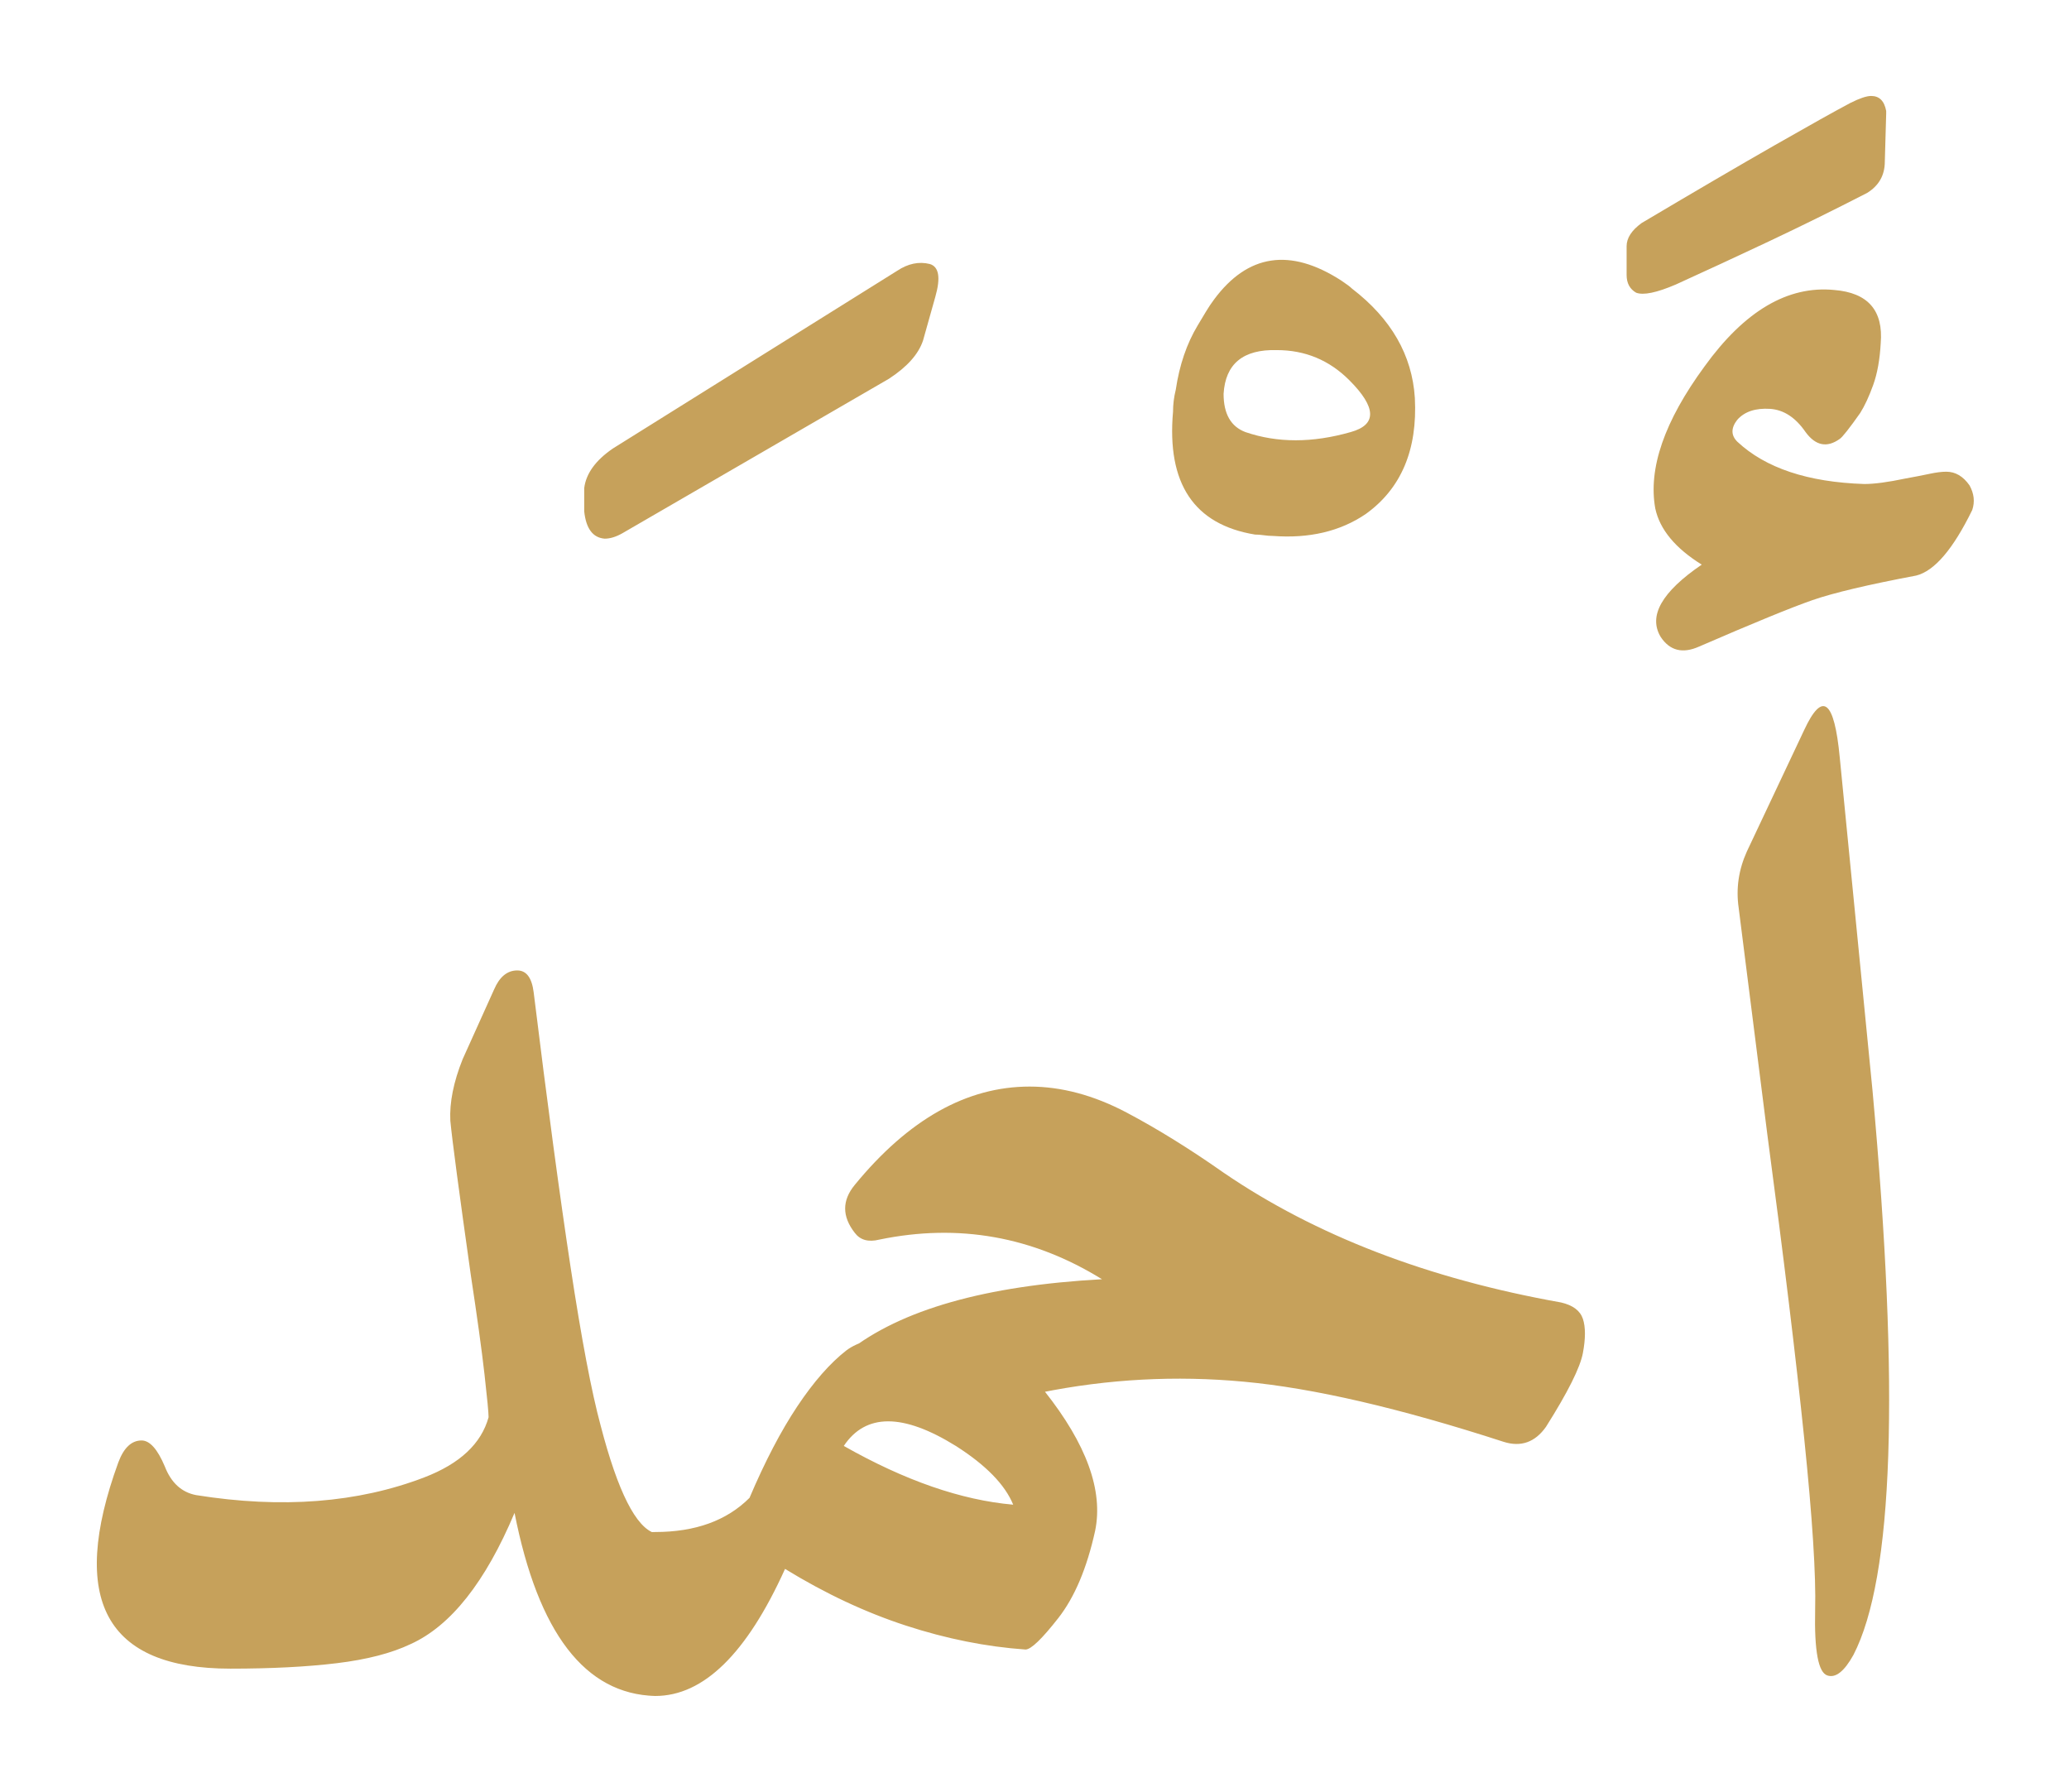
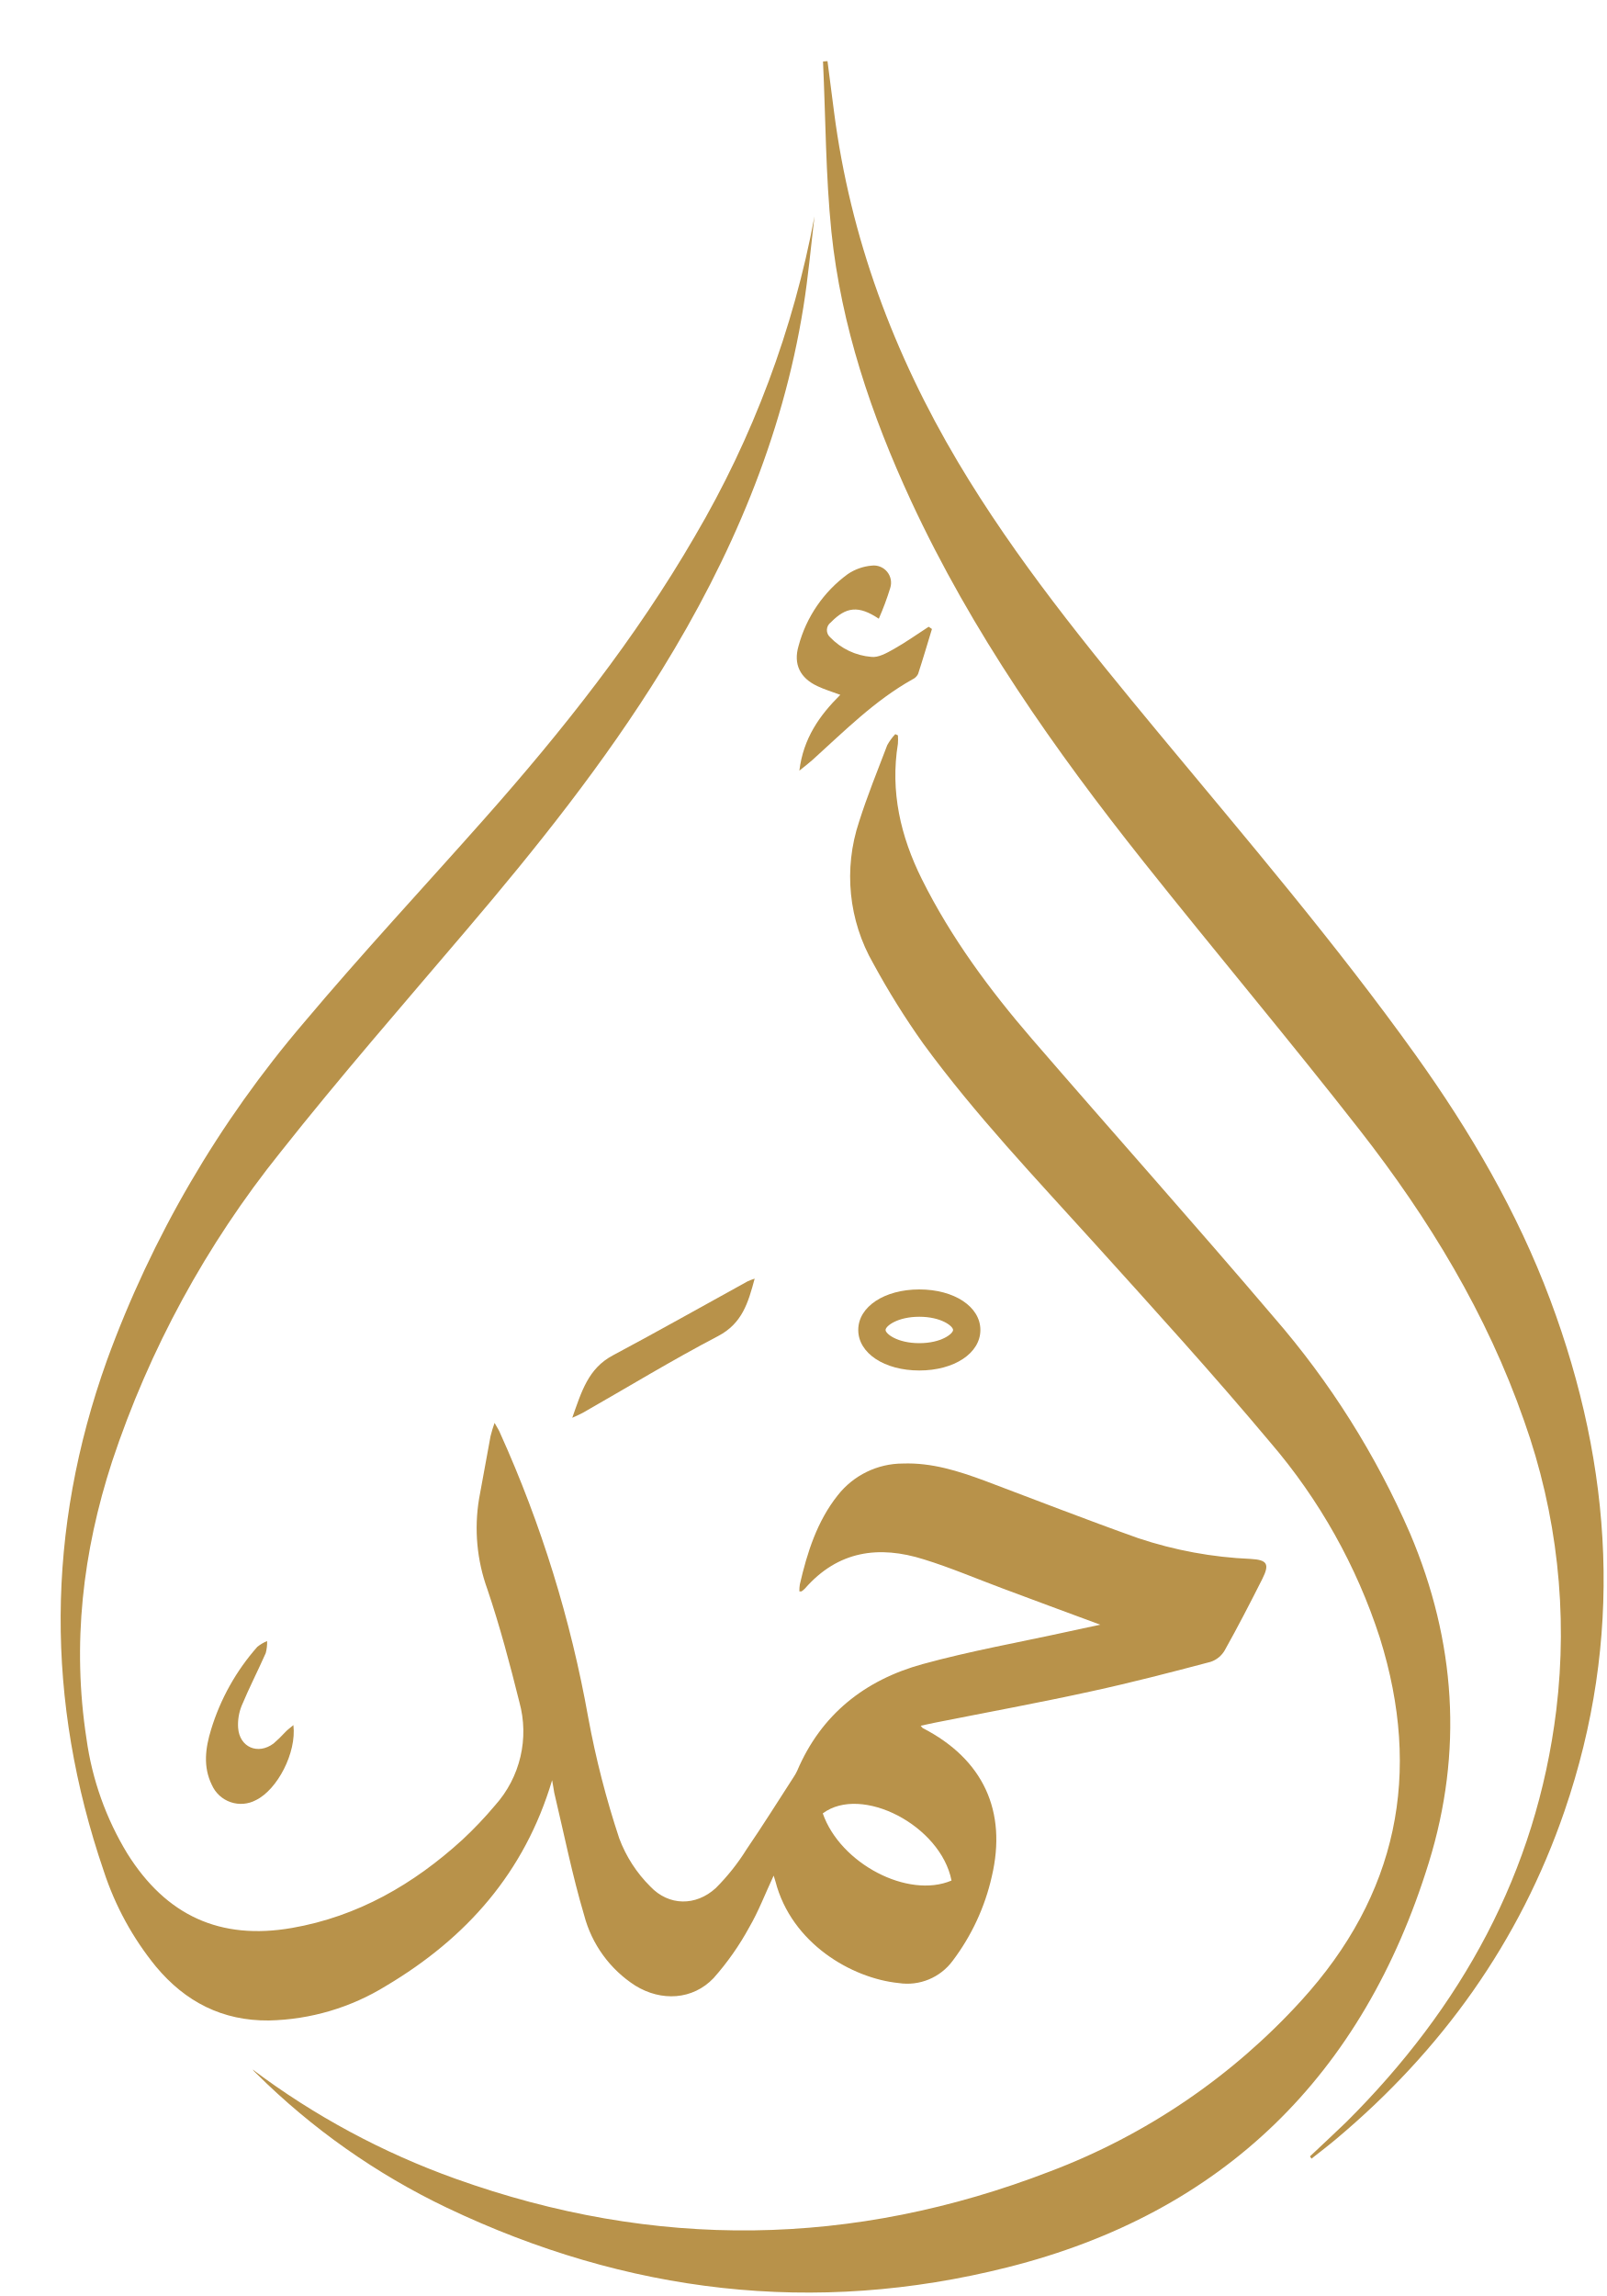
- <svg xmlns="http://www.w3.org/2000/svg" width="388" height="336" viewBox="-0.647 -0.060 1.293 1.120" role="img" aria-label="Ahmad">
-   <g transform="translate(0 0.9872) scale(0.000854 -0.000854) translate(-749.18 0) " fill="#C6A15B">
-     <path d="M504 69Q511 41 504 17Q493 -15 471 -15Q394 -13 368 119Q336 43 292 23Q271 13 238 9Q205 5 160 5Q23 5 78 156Q84 172 95 172Q104 172 112 153Q119 135 135 132Q229 117 302 145Q341 160 349 189Q349 194 346 220.5Q343 247 336 293Q323 385 321 406Q320 426 330 451L353 502Q359 516 370 516Q380 516 382 500Q397 378 409 299Q421 220 431 183Q450 110 471 104Q497 96 504 69Z M648 1028Q660 1036 672 1033Q682 1030 676 1009L667 977Q662 962 642 949L447 836Q440 832 434 832Q421 833 419 852.0V869Q421 885 440 898Z M742 19Q699 22 654.5 36.5Q610 51 566 78Q524 -15 471 -15Q446 -15 437 18Q419 87 452 101Q460 105 471 105Q515 105 540 130Q557 170 575 197Q593 224 611 238Q623 247 652 250Q717 258 756 208Q802 150 793 106Q784 65 766 42Q748 19 742 19ZM691 168Q633 204 609 168Q676 130 733 125Q724 147 691 168Z M868 988Q871 993 874 998Q877 1003 880 1007Q917 1057 973 1021Q979 1017 981 1015Q1024 982 1027 935Q1030 878 991 850Q963 831 923 834Q920 834 916.5 834.5Q913 835 910 835Q843 846 850 925Q850 929 850.5 933Q851 937 852 941Q856 968 868 988ZM980 910Q1009 918 979 948Q957 970 926 970Q889 971 887 938Q887 916 903 910Q938 898 980 910Z M745 431Q780 431 816 412Q850 394 887 368Q988 299 1134 273Q1147 270 1150 261Q1153 252 1150 236Q1147 220 1123 182Q1111 165 1092 171Q978 208 902 215Q827 222 753 207Q717 200 686.5 198Q656 196 631 201Q615 204 606 214Q597 224 612 237Q670 283 798 290Q722 337 635 319Q623 316 617 324Q603 342 617 359Q676 431 745 431Z M1346 1151Q1356 1156 1361 1156Q1370 1156 1372 1145.0V1143L1371 1108Q1371 1093 1358 1085Q1321 1066 1286 1049.5Q1251 1033 1218 1018Q1197 1009 1189 1012Q1182 1016 1182 1025.0V1046Q1182 1055 1193 1063Q1252 1098 1290.5 1120Q1329 1142 1346 1151Z M1312 692Q1332 735 1338 672L1362 428Q1392 100 1348 15Q1338 -3 1329 0Q1319 3 1320 48Q1321 86 1312 173.5Q1303 261 1285 396L1264 562Q1261 583 1270 603ZM1394 805Q1341 795 1318 787Q1295 779 1235 753Q1217 745 1207 760Q1193 783 1237 813Q1208 831 1203 854Q1195 898 1239 958Q1283 1019 1334 1014Q1371 1011 1368 975Q1367 957 1362.5 944.5Q1358 932 1353 924Q1341 907 1338 905Q1324 895 1313 910Q1302 926 1287 927Q1271 928 1263 919Q1256 910 1263 903Q1294 874 1356 872Q1367 872 1386 876Q1397 878 1404 879.5Q1411 881 1416 881Q1426 881 1433 871Q1438 862 1435 853Q1414 810 1394 805Z" />
-   </g>
+ <svg xmlns="http://www.w3.org/2000/svg" viewBox="355 295 280 400" fill="#b8924a" role="img" aria-label="Ahmad">
+   <path d="M451.2,605.14c-4.82,16.18-15,27.53-28.88,35.8A40.48,40.48,0,0,1,401.85,647c-8.09.08-14.55-3.24-19.67-9.38A51.63,51.63,0,0,1,373.09,621c-10.17-29.71-10.07-59.38.54-89A191.7,191.7,0,0,1,408,473.1c10.16-12.08,20.94-23.64,31.41-35.46,13.61-15.36,26.32-31.39,36.65-49.2a172.21,172.21,0,0,0,20.86-55.76c-.63,5.27-1.1,10.57-1.94,15.81-3.66,22.84-12.6,43.65-24.67,63.23-10,16.19-21.85,31-34.14,45.43-10.87,12.79-21.91,25.44-32.32,38.6a173.23,173.23,0,0,0-29.32,53.87c-5.13,15.76-7,31.84-4.46,48.31a52.14,52.14,0,0,0,7.12,20c6.75,10.78,16.15,15.13,28.68,12.95,11.47-2,21.18-7.6,29.7-15.37a68,68,0,0,0,5.7-6,19.26,19.26,0,0,0,4.22-18c-1.64-6.59-3.39-13.18-5.56-19.61a31.24,31.24,0,0,1-1.46-15.78q1-5.46,2-10.91a23.39,23.39,0,0,1,.7-2.32c.52.91.82,1.36,1,1.85a209.81,209.81,0,0,1,15.32,49.48,158,158,0,0,0,5.41,21.07,23.33,23.33,0,0,0,5.41,8.37c3.22,3.41,7.93,3.45,11.41.27a37.85,37.85,0,0,0,5.38-6.78c2.79-4.08,5.41-8.28,8.1-12.43a8.46,8.46,0,0,0,.69-1.2c4.18-9.84,11.81-15.84,21.84-18.6,8.31-2.29,16.85-3.8,25.29-5.65,1.78-.4,3.58-.77,5.69-1.22-6-2.21-11.56-4.28-17.16-6.37-4.52-1.69-9-3.6-13.54-5-7.87-2.5-15-1.52-20.76,5.07a4.19,4.19,0,0,1-.6.5s-.12,0-.37,0a7,7,0,0,1,.08-1.21c1.28-5.57,3-11,6.6-15.53a14.45,14.45,0,0,1,11.37-5.54c5-.18,9.65,1.3,14.25,3,8.9,3.35,17.76,6.81,26.73,10a71.43,71.43,0,0,0,19.63,3.62c2.88.17,3.3.89,2,3.49-2.11,4.18-4.26,8.35-6.55,12.44a4.46,4.46,0,0,1-2.45,2c-6.88,1.82-13.77,3.61-20.72,5.12-9.09,2-18.25,3.67-27.37,5.49l-2.43.52c.17.19.25.35.38.42,10.48,5.4,14.71,14.42,12,25.88A38.31,38.31,0,0,1,521,636.59a9.83,9.83,0,0,1-9.42,3.89c-8.14-.82-18.67-6.88-21.47-17.72-.06-.24-.15-.46-.31-1-1.48,3.17-2.63,6.21-4.25,9a47.85,47.85,0,0,1-6.21,8.85c-3.64,3.83-9.14,4.11-13.66,1.31a20.86,20.86,0,0,1-8.9-12.26c-2.08-7-3.51-14.21-5.21-21.34C451.46,606.71,451.38,606.09,451.2,605.14Zm69.59,17.48c-1.88-9.6-15.69-16.74-22.43-11.7C501.38,619.64,513.19,625.86,520.79,622.62Z" />
+   <path d="M399,655.53a134,134,0,0,0,35.39,19.05q52,18.63,103.63-1.31a113.56,113.56,0,0,0,43.68-29.7c16.81-18.44,21.13-39.59,13.71-63.27a99.07,99.07,0,0,0-19.07-34c-9.88-11.79-20.24-23.19-30.56-34.61s-20.86-22.48-29.92-34.88a136.85,136.85,0,0,1-8.69-13.93,30.3,30.3,0,0,1-2.49-24.71c1.43-4.52,3.22-8.92,4.91-13.35a9.31,9.31,0,0,1,1.4-1.92l.46.21a10,10,0,0,1,0,1.45c-1.35,8.35.46,16.14,4.17,23.6,5.07,10.18,11.79,19.26,19.18,27.83,14,16.2,28.26,32.17,42.13,48.47a146.28,146.28,0,0,1,23.78,37.75c7.93,18.74,9.24,37.91,3.23,57.33-11.44,37-35.78,61-73.39,70.46-33.67,8.49-66.35,4.54-97.67-10.37a121.47,121.47,0,0,1-33.22-23.4C399.39,656,399.18,655.76,399,655.53Z" />
+   <path d="M583.25,670.67c2.12-2,4.28-4,6.35-6,20-19.93,33.08-43.42,36.56-71.72a110.53,110.53,0,0,0-5.6-50.41c-6.49-18.62-16.6-35.24-28.65-50.67-12.29-15.73-25.14-31-37.56-46.62-15.62-19.64-30-40.1-40.62-63-6.91-14.94-12.17-30.45-13.87-46.89-1-9.83-1-19.76-1.46-29.65l.78-.06,1.14,8.84c2.83,21.88,10.36,42.09,21.59,61,10.07,16.94,22.48,32.13,35,47.25,15.27,18.41,30.82,36.61,44.76,56.08,9.49,13.27,17.69,27.27,23.43,42.61,11,29.41,12.79,59.11,2.49,89.1-7.84,22.82-21.4,41.71-39.84,57.17-1.38,1.16-2.82,2.25-4.24,3.37Z" />
+   <path d="M517.38,404.58c-.8,2.62-1.57,5.25-2.42,7.85a2.06,2.06,0,0,1-1,.94c-6.59,3.7-11.84,9-17.37,14-.62.56-1.3,1.07-2.31,1.89.69-5.64,3.51-9.62,7.13-13.21-1.45-.54-2.78-.94-4-1.52-3-1.41-4.21-3.81-3.27-7a22.77,22.77,0,0,1,8.57-12.51,8.77,8.77,0,0,1,4.18-1.48,3,3,0,0,1,3.23,3.87,49.34,49.34,0,0,1-2,5.38c-3.52-2.35-5.7-2.1-8.36.64a1.66,1.66,0,0,0-.12,2.59,11.17,11.17,0,0,0,7.18,3.42c1.22.16,2.69-.68,3.89-1.35,2.1-1.18,4.07-2.59,6.1-3.9Z" />
+   <path d="M406.12,595.54c.58,4.81-2.8,11.24-6.51,13.06a5.54,5.54,0,0,1-7.69-2.62c-1.58-3.2-1.12-6.48-.14-9.67a38.82,38.82,0,0,1,8.06-14.41,6.92,6.92,0,0,1,1.7-1,7.16,7.16,0,0,1-.24,2.1c-1.36,3.07-2.9,6.06-4.19,9.16a8.79,8.79,0,0,0-.62,3.86c.24,3.39,3.46,4.76,6.18,2.72a23.91,23.91,0,0,0,2-1.94C405,596.43,405.44,596.11,406.12,595.54Z" />
+   <path d="M486.49,517.76c-1.13,4.2-2.16,7.79-6.36,10-8,4.18-15.7,8.88-23.54,13.35-.43.25-.9.43-1.88.89,1.61-4.55,2.77-8.59,7.07-10.87,7.88-4.2,15.66-8.6,23.48-12.9A11.08,11.08,0,0,1,486.49,517.76Z" />
+   <path d="M515.18,533.76c-6.07,0-10.64-3-10.64-7.06s4.57-7.06,10.64-7.06,10.64,3,10.64,7.06S521.25,533.76,515.18,533.76Zm0-9.36c-3.82,0-5.88,1.63-5.88,2.3s2.06,2.3,5.88,2.3,5.88-1.64,5.88-2.3S519,524.4,515.18,524.4Z" />
</svg>
